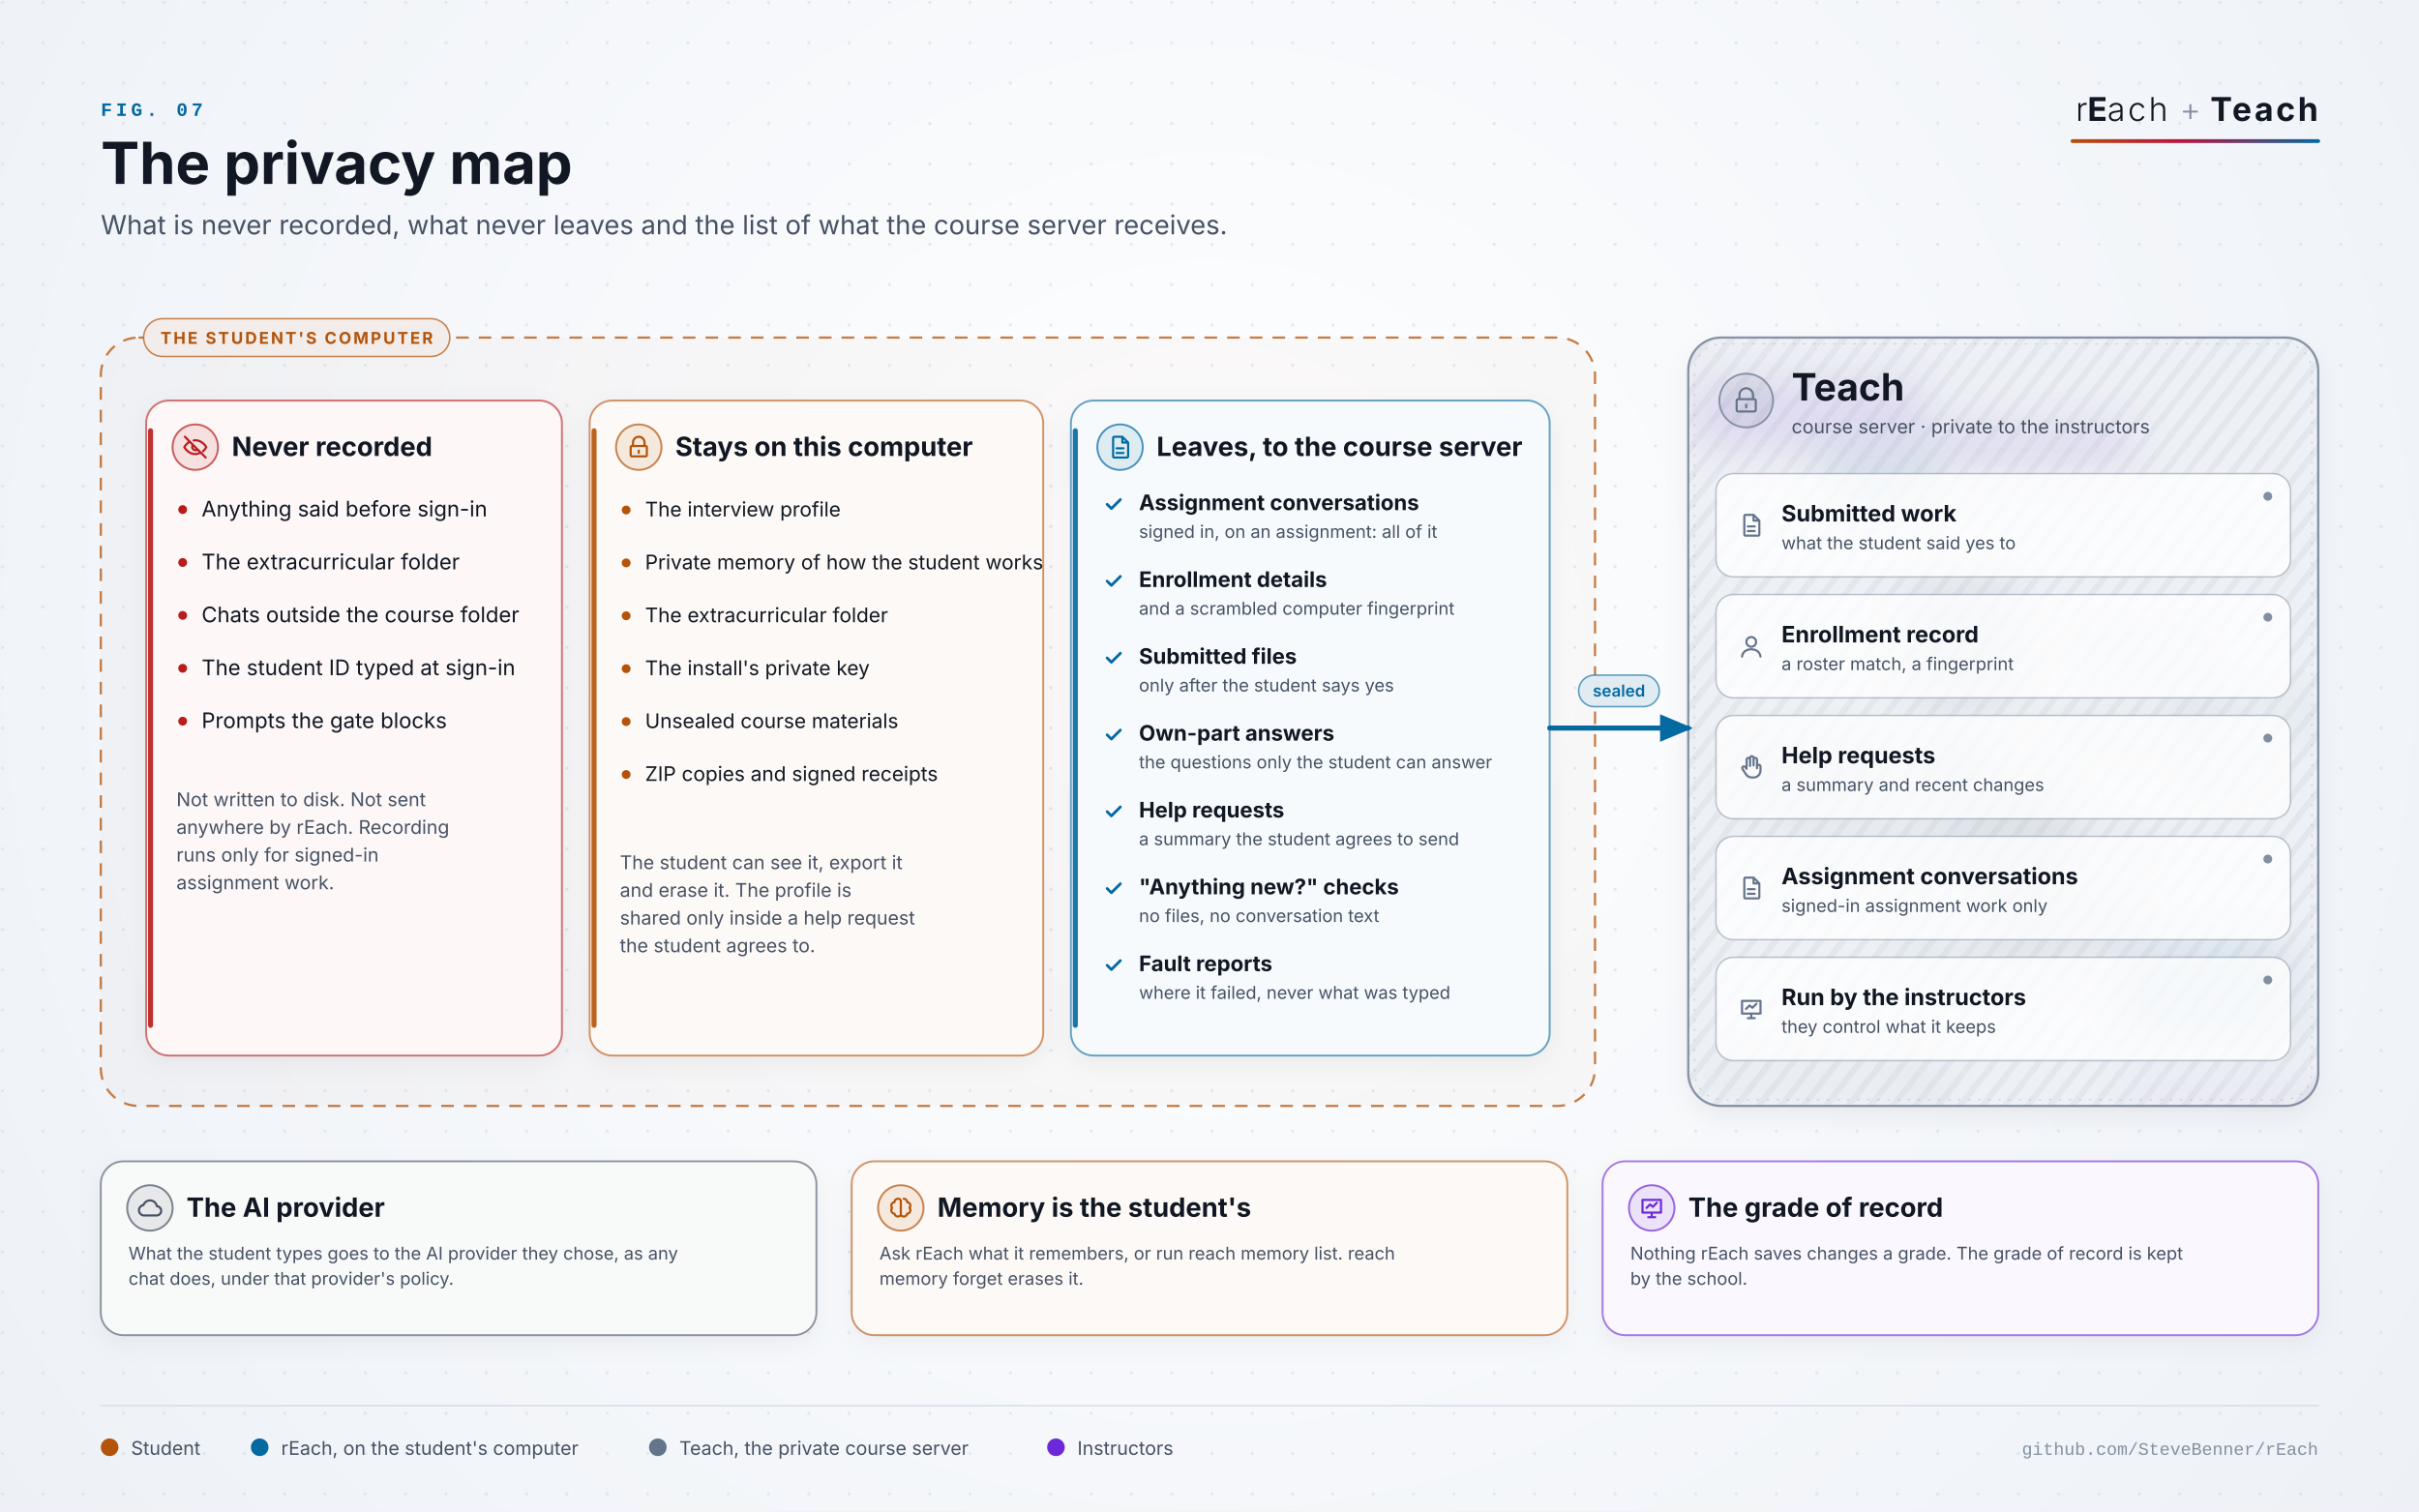
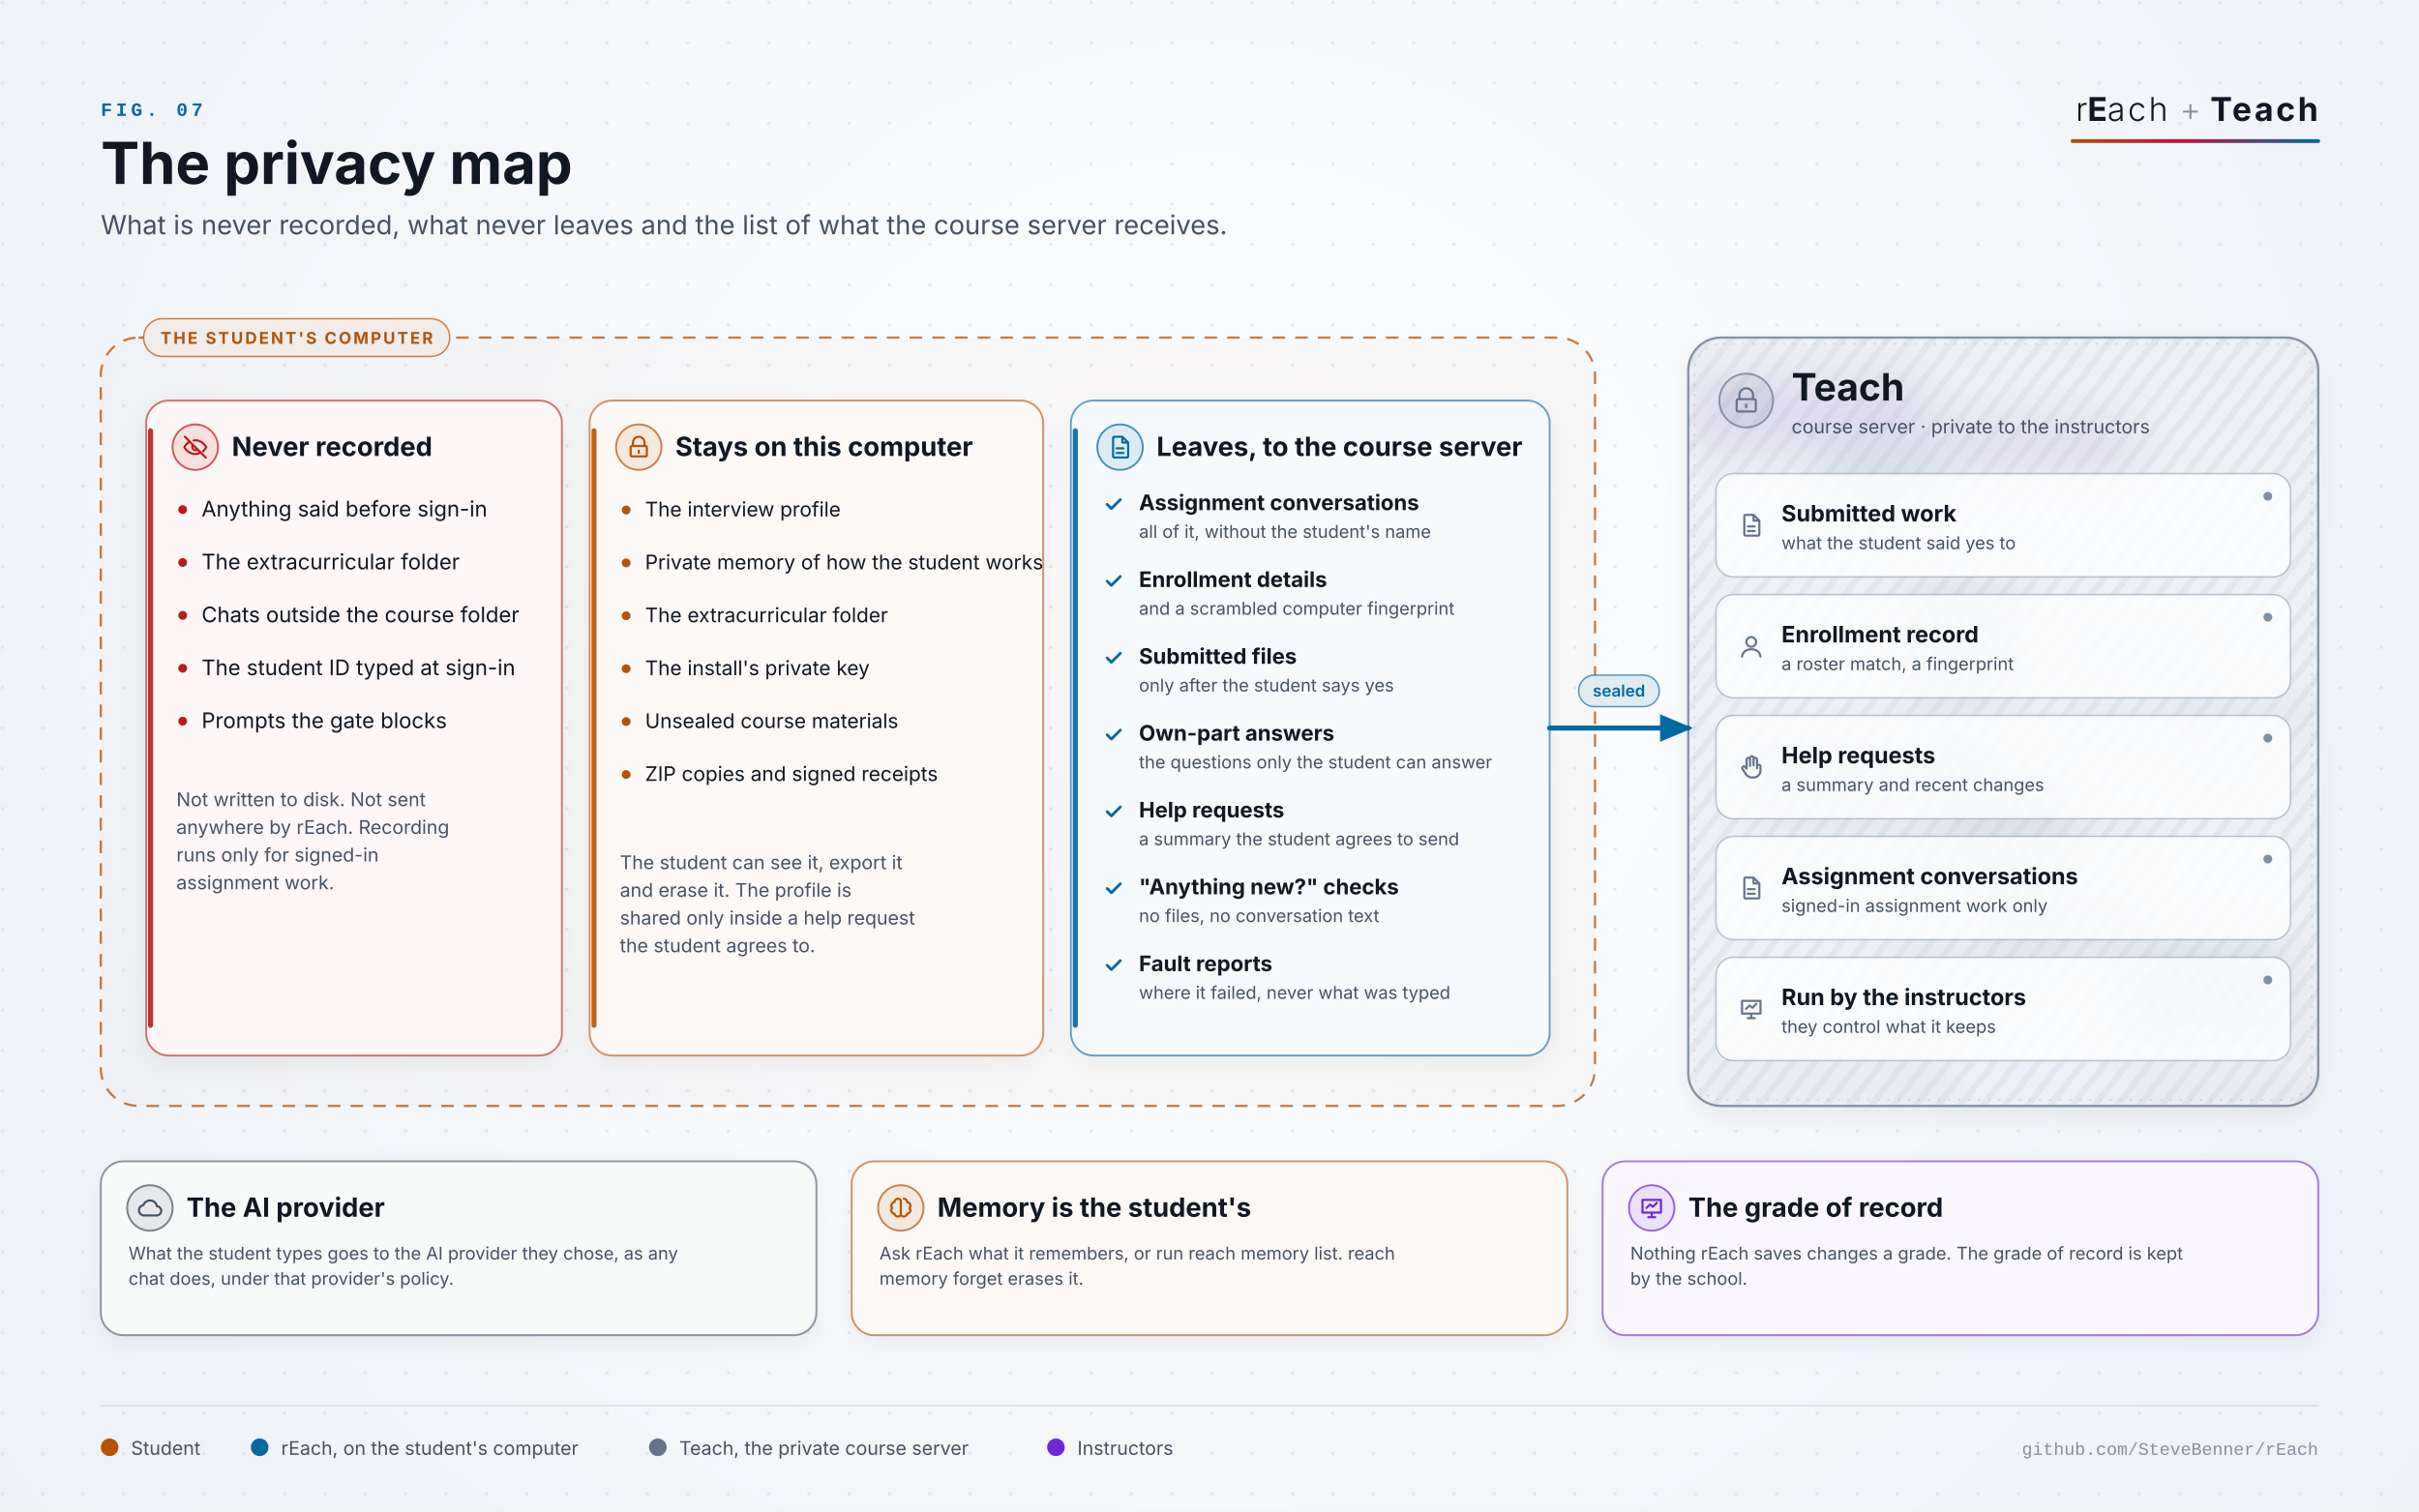
<svg xmlns="http://www.w3.org/2000/svg" viewBox="0 0 1920 1200" width="1920" height="1200" role="img" aria-labelledby="t d">
  <defs>
    <radialGradient id="bg" cx="960" cy="504" r="1190" gradientUnits="userSpaceOnUse">
      <stop offset="0" stop-color="#ffffff" />
      <stop offset=".5" stop-color="#f6f8fb" />
      <stop offset="1" stop-color="#edf1f6" />
    </radialGradient>
    <linearGradient id="warmcool" gradientUnits="userSpaceOnUse" x1="1640" y1="0" x2="1840" y2="0">
      <stop offset="0" stop-color="#b45309" />
      <stop offset=".45" stop-color="#be123c" />
      <stop offset="1" stop-color="#0369a1" />
    </linearGradient>
    <filter id="soft" x="-20%" y="-20%" width="140%" height="150%">
      <feGaussianBlur stdDeviation="10" />
    </filter>
    <filter id="frostblur" x="-10%" y="-10%" width="120%" height="120%">
      <feGaussianBlur stdDeviation="16" />
    </filter>
    <pattern id="hatch" width="14" height="14" patternUnits="userSpaceOnUse" patternTransform="rotate(38)">
      <rect width="5" height="14" fill="#64748b" fill-opacity="0.07" />
    </pattern>
    <pattern id="dots" width="32" height="32" patternUnits="userSpaceOnUse">
      <circle cx="2" cy="2" r="1.3" fill="#d3dae4" fill-opacity="0.5" />
    </pattern>
    <marker id="ar-student" viewBox="0 0 10 10" refX="8.6" refY="5" markerWidth="6.5" markerHeight="6.5" orient="auto-start-reverse">
      <path d="M0 .8L10 5L0 9.2Z" fill="#b45309" />
    </marker>
    <marker id="ar-reach" viewBox="0 0 10 10" refX="8.6" refY="5" markerWidth="6.5" markerHeight="6.5" orient="auto-start-reverse">
      <path d="M0 .8L10 5L0 9.2Z" fill="#0369a1" />
    </marker>
    <marker id="ar-teach" viewBox="0 0 10 10" refX="8.6" refY="5" markerWidth="6.5" markerHeight="6.5" orient="auto-start-reverse">
      <path d="M0 .8L10 5L0 9.2Z" fill="#64748b" />
    </marker>
    <marker id="ar-instructor" viewBox="0 0 10 10" refX="8.6" refY="5" markerWidth="6.5" markerHeight="6.5" orient="auto-start-reverse">
      <path d="M0 .8L10 5L0 9.2Z" fill="#6d28d9" />
    </marker>
    <marker id="ar-ok" viewBox="0 0 10 10" refX="8.6" refY="5" markerWidth="6.5" markerHeight="6.5" orient="auto-start-reverse">
      <path d="M0 .8L10 5L0 9.2Z" fill="#047857" />
    </marker>
    <marker id="ar-stop" viewBox="0 0 10 10" refX="8.6" refY="5" markerWidth="6.5" markerHeight="6.5" orient="auto-start-reverse">
      <path d="M0 .8L10 5L0 9.2Z" fill="#b91c1c" />
    </marker>
    <marker id="ar-soft" viewBox="0 0 10 10" refX="8.6" refY="5" markerWidth="6.5" markerHeight="6.5" orient="auto-start-reverse">
      <path d="M0 .8L10 5L0 9.2Z" fill="#465264" />
    </marker>
  </defs>
  <rect x="0" y="0" width="1920" height="1200" rx="0" fill="url(#bg)" />
  <rect x="0" y="0" width="1920" height="1200" rx="0" fill="url(#dots)" />
  <text x="80" y="92" font-family="ui-monospace,'SF Mono',Menlo,Consolas,'Liberation Mono',monospace" font-size="15" font-weight="700" fill="#0369a1" text-anchor="start" letter-spacing="3">FIG. 07</text>
  <text x="80" y="146" font-family="Inter,-apple-system,BlinkMacSystemFont,'Segoe UI',Helvetica,Arial,sans-serif" font-size="46" font-weight="650" fill="#111823" text-anchor="start">The privacy map</text>
  <text x="80" y="186" font-family="Inter,-apple-system,BlinkMacSystemFont,'Segoe UI',Helvetica,Arial,sans-serif" font-size="21" font-weight="400" fill="#465264" text-anchor="start">What is never recorded, what never leaves and the list of what the course server receives.</text>
  <text x="1840" y="96" text-anchor="end" font-family="Inter,-apple-system,BlinkMacSystemFont,'Segoe UI',Helvetica,Arial,sans-serif" font-size="26" font-weight="300" fill="#111823" letter-spacing="2">r<tspan font-weight="650">E</tspan>ach <tspan fill="#8490a1" font-weight="300">+</tspan>
    <tspan font-weight="650">Teach</tspan>
  </text>
  <path d="M1645.0 112H1840" stroke="url(#warmcool)" stroke-width="3" stroke-linecap="round" />
  <rect x="80" y="268" width="1186" height="610" rx="30" fill="#b45309" fill-opacity="0.021" stroke="#b45309" stroke-width="1.8" stroke-opacity="0.75" stroke-dasharray="10 8" />
  <rect x="114" y="253" width="243" height="30" rx="15" fill="#f6f8fb" />
  <rect x="114" y="253" width="243" height="30" rx="15" fill="#b45309" fill-opacity="0.07" stroke="#b45309" stroke-width="1.2" stroke-opacity="0.7" />
  <text x="235.5" y="273" font-family="Inter,-apple-system,BlinkMacSystemFont,'Segoe UI',Helvetica,Arial,sans-serif" font-size="13" font-weight="700" fill="#b45309" text-anchor="middle" letter-spacing="1.6">THE STUDENT'S COMPUTER</text>
  <rect x="116" y="324" width="330" height="520" rx="18" fill="#000000" fill-opacity="0.05" filter="url(#soft)" />
  <rect x="116" y="318" width="330" height="520" rx="18" fill="#ffffff" />
  <rect x="116" y="318" width="330" height="520" rx="18" fill="#b91c1c" fill-opacity="0.039" stroke="#b91c1c" stroke-width="1.5" stroke-opacity="0.6" />
  <rect x="117.5" y="340" width="4" height="476" rx="2" fill="#b91c1c" fill-opacity="0.9" />
  <circle cx="155" cy="355" r="18.04" fill="#b91c1c" fill-opacity="0.105" stroke="#b91c1c" stroke-width="1.5" stroke-opacity="0.7" />
  <path transform="translate(144.0 344.0) scale(0.9167)" d="M3 3l18 18M10.6 6.2A9.500 9.5 0 0 1 12 6c5 0 8.5 4 9.5 6a13 13 0 0 1-2.8 3.6M6.3 7.8A13 13 0 0 0 2.5 12c1 2 4.5 6 9.5 6a9 9 0 0 0 3.6-.8M9.9 9.9a3 3 0 0 0 4.2 4.2" fill="none" stroke="#b91c1c" stroke-width="1.85" stroke-linecap="round" stroke-linejoin="round" />
  <text x="184" y="362" font-family="Inter,-apple-system,BlinkMacSystemFont,'Segoe UI',Helvetica,Arial,sans-serif" font-size="21" font-weight="650" fill="#111823" text-anchor="start">Never recorded</text>
  <circle cx="145" cy="404.56" r="3.5" fill="#b91c1c" />
  <text x="160" y="410" font-family="Inter,-apple-system,BlinkMacSystemFont,'Segoe UI',Helvetica,Arial,sans-serif" font-size="17" font-weight="400" fill="#111823" text-anchor="start">Anything said before sign-in</text>
  <circle cx="145" cy="446.56" r="3.5" fill="#b91c1c" />
  <text x="160" y="452" font-family="Inter,-apple-system,BlinkMacSystemFont,'Segoe UI',Helvetica,Arial,sans-serif" font-size="17" font-weight="400" fill="#111823" text-anchor="start">The extracurricular folder</text>
  <circle cx="145" cy="488.56" r="3.5" fill="#b91c1c" />
  <text x="160" y="494" font-family="Inter,-apple-system,BlinkMacSystemFont,'Segoe UI',Helvetica,Arial,sans-serif" font-size="17" font-weight="400" fill="#111823" text-anchor="start">Chats outside the course folder</text>
  <circle cx="145" cy="530.56" r="3.5" fill="#b91c1c" />
  <text x="160" y="536" font-family="Inter,-apple-system,BlinkMacSystemFont,'Segoe UI',Helvetica,Arial,sans-serif" font-size="17" font-weight="400" fill="#111823" text-anchor="start">The student ID typed at sign-in</text>
  <circle cx="145" cy="572.56" r="3.5" fill="#b91c1c" />
  <text x="160" y="578" font-family="Inter,-apple-system,BlinkMacSystemFont,'Segoe UI',Helvetica,Arial,sans-serif" font-size="17" font-weight="400" fill="#111823" text-anchor="start">Prompts the gate blocks</text>
  <text x="140" y="640" font-family="Inter,-apple-system,BlinkMacSystemFont,'Segoe UI',Helvetica,Arial,sans-serif" font-size="15" font-weight="400" fill="#465264" text-anchor="start">Not written to disk. Not sent</text>
  <text x="140" y="662" font-family="Inter,-apple-system,BlinkMacSystemFont,'Segoe UI',Helvetica,Arial,sans-serif" font-size="15" font-weight="400" fill="#465264" text-anchor="start">anywhere by rEach. Recording</text>
  <text x="140" y="684" font-family="Inter,-apple-system,BlinkMacSystemFont,'Segoe UI',Helvetica,Arial,sans-serif" font-size="15" font-weight="400" fill="#465264" text-anchor="start">runs only for signed-in</text>
  <text x="140" y="706" font-family="Inter,-apple-system,BlinkMacSystemFont,'Segoe UI',Helvetica,Arial,sans-serif" font-size="15" font-weight="400" fill="#465264" text-anchor="start">assignment work.</text>
  <rect x="468" y="324" width="360" height="520" rx="18" fill="#000000" fill-opacity="0.05" filter="url(#soft)" />
  <rect x="468" y="318" width="360" height="520" rx="18" fill="#ffffff" />
  <rect x="468" y="318" width="360" height="520" rx="18" fill="#b45309" fill-opacity="0.039" stroke="#b45309" stroke-width="1.5" stroke-opacity="0.6" />
  <rect x="469.5" y="340" width="4" height="476" rx="2" fill="#b45309" fill-opacity="0.9" />
  <circle cx="507" cy="355" r="18.04" fill="#b45309" fill-opacity="0.105" stroke="#b45309" stroke-width="1.5" stroke-opacity="0.7" />
  <path transform="translate(496.0 344.0) scale(0.9167)" d="M7 11V8a5 5 0 0 1 10 0v3M6 11h12a1 1 0 0 1 1 1v7a1 1 0 0 1-1 1H6a1 1 0 0 1-1-1v-7a1 1 0 0 1 1-1ZM12 15v2" fill="none" stroke="#b45309" stroke-width="1.85" stroke-linecap="round" stroke-linejoin="round" />
  <text x="536" y="362" font-family="Inter,-apple-system,BlinkMacSystemFont,'Segoe UI',Helvetica,Arial,sans-serif" font-size="21" font-weight="650" fill="#111823" text-anchor="start">Stays on this computer</text>
  <circle cx="497" cy="404.88" r="3.5" fill="#b45309" />
  <text x="512" y="410" font-family="Inter,-apple-system,BlinkMacSystemFont,'Segoe UI',Helvetica,Arial,sans-serif" font-size="16" font-weight="400" fill="#111823" text-anchor="start">The interview profile</text>
  <circle cx="497" cy="446.88" r="3.5" fill="#b45309" />
  <text x="512" y="452" font-family="Inter,-apple-system,BlinkMacSystemFont,'Segoe UI',Helvetica,Arial,sans-serif" font-size="16" font-weight="400" fill="#111823" text-anchor="start">Private memory of how the student works</text>
  <circle cx="497" cy="488.88" r="3.5" fill="#b45309" />
  <text x="512" y="494" font-family="Inter,-apple-system,BlinkMacSystemFont,'Segoe UI',Helvetica,Arial,sans-serif" font-size="16" font-weight="400" fill="#111823" text-anchor="start">The extracurricular folder</text>
  <circle cx="497" cy="530.88" r="3.5" fill="#b45309" />
  <text x="512" y="536" font-family="Inter,-apple-system,BlinkMacSystemFont,'Segoe UI',Helvetica,Arial,sans-serif" font-size="16" font-weight="400" fill="#111823" text-anchor="start">The install's private key</text>
  <circle cx="497" cy="572.88" r="3.5" fill="#b45309" />
  <text x="512" y="578" font-family="Inter,-apple-system,BlinkMacSystemFont,'Segoe UI',Helvetica,Arial,sans-serif" font-size="16" font-weight="400" fill="#111823" text-anchor="start">Unsealed course materials</text>
  <circle cx="497" cy="614.88" r="3.5" fill="#b45309" />
  <text x="512" y="620" font-family="Inter,-apple-system,BlinkMacSystemFont,'Segoe UI',Helvetica,Arial,sans-serif" font-size="16" font-weight="400" fill="#111823" text-anchor="start">ZIP copies and signed receipts</text>
  <text x="492" y="690" font-family="Inter,-apple-system,BlinkMacSystemFont,'Segoe UI',Helvetica,Arial,sans-serif" font-size="15" font-weight="400" fill="#465264" text-anchor="start">The student can see it, export it</text>
  <text x="492" y="712" font-family="Inter,-apple-system,BlinkMacSystemFont,'Segoe UI',Helvetica,Arial,sans-serif" font-size="15" font-weight="400" fill="#465264" text-anchor="start">and erase it. The profile is</text>
  <text x="492" y="734" font-family="Inter,-apple-system,BlinkMacSystemFont,'Segoe UI',Helvetica,Arial,sans-serif" font-size="15" font-weight="400" fill="#465264" text-anchor="start">shared only inside a help request</text>
  <text x="492" y="756" font-family="Inter,-apple-system,BlinkMacSystemFont,'Segoe UI',Helvetica,Arial,sans-serif" font-size="15" font-weight="400" fill="#465264" text-anchor="start">the student agrees to.</text>
  <rect x="850" y="324" width="380" height="520" rx="18" fill="#000000" fill-opacity="0.05" filter="url(#soft)" />
  <rect x="850" y="318" width="380" height="520" rx="18" fill="#ffffff" />
  <rect x="850" y="318" width="380" height="520" rx="18" fill="#0369a1" fill-opacity="0.039" stroke="#0369a1" stroke-width="1.5" stroke-opacity="0.6" />
  <rect x="851.5" y="340" width="4" height="476" rx="2" fill="#0369a1" fill-opacity="0.9" />
  <circle cx="889" cy="355" r="18.04" fill="#0369a1" fill-opacity="0.105" stroke="#0369a1" stroke-width="1.5" stroke-opacity="0.7" />
  <path transform="translate(878.0 344.0) scale(0.9167)" d="M7 3h7l5 5v12a1 1 0 0 1-1 1H7a1 1 0 0 1-1-1V4a1 1 0 0 1 1-1ZM14 3v5h5M9 13h6M9 17h6" fill="none" stroke="#0369a1" stroke-width="1.85" stroke-linecap="round" stroke-linejoin="round" />
  <text x="918" y="362" font-family="Inter,-apple-system,BlinkMacSystemFont,'Segoe UI',Helvetica,Arial,sans-serif" font-size="21" font-weight="650" fill="#111823" text-anchor="start">Leaves, to the course server</text>
  <path transform="translate(875.0 391.0) scale(0.75)" d="M5 12.5l4.5 4.5L19 7.5" fill="none" stroke="#0369a1" stroke-width="2.93" stroke-linecap="round" stroke-linejoin="round" />
  <text x="904" y="405" font-family="Inter,-apple-system,BlinkMacSystemFont,'Segoe UI',Helvetica,Arial,sans-serif" font-size="17" font-weight="650" fill="#111823" text-anchor="start">Assignment conversations</text>
-   <text x="904" y="427" font-family="Inter,-apple-system,BlinkMacSystemFont,'Segoe UI',Helvetica,Arial,sans-serif" font-size="14" font-weight="400" fill="#465264" text-anchor="start">signed in, on an assignment: all of it</text>
+   <text x="904" y="427" font-family="Inter,-apple-system,BlinkMacSystemFont,'Segoe UI',Helvetica,Arial,sans-serif" font-size="14" font-weight="400" fill="#465264" text-anchor="start">all of it, without the student's name</text>
  <path transform="translate(875.0 452.0) scale(0.75)" d="M5 12.5l4.5 4.5L19 7.5" fill="none" stroke="#0369a1" stroke-width="2.93" stroke-linecap="round" stroke-linejoin="round" />
  <text x="904" y="466" font-family="Inter,-apple-system,BlinkMacSystemFont,'Segoe UI',Helvetica,Arial,sans-serif" font-size="17" font-weight="650" fill="#111823" text-anchor="start">Enrollment details</text>
  <text x="904" y="488" font-family="Inter,-apple-system,BlinkMacSystemFont,'Segoe UI',Helvetica,Arial,sans-serif" font-size="14" font-weight="400" fill="#465264" text-anchor="start">and a scrambled computer fingerprint</text>
  <path transform="translate(875.0 513.0) scale(0.75)" d="M5 12.5l4.5 4.5L19 7.5" fill="none" stroke="#0369a1" stroke-width="2.93" stroke-linecap="round" stroke-linejoin="round" />
  <text x="904" y="527" font-family="Inter,-apple-system,BlinkMacSystemFont,'Segoe UI',Helvetica,Arial,sans-serif" font-size="17" font-weight="650" fill="#111823" text-anchor="start">Submitted files</text>
  <text x="904" y="549" font-family="Inter,-apple-system,BlinkMacSystemFont,'Segoe UI',Helvetica,Arial,sans-serif" font-size="14" font-weight="400" fill="#465264" text-anchor="start">only after the student says yes</text>
  <path transform="translate(875.0 574.0) scale(0.75)" d="M5 12.5l4.5 4.5L19 7.5" fill="none" stroke="#0369a1" stroke-width="2.93" stroke-linecap="round" stroke-linejoin="round" />
  <text x="904" y="588" font-family="Inter,-apple-system,BlinkMacSystemFont,'Segoe UI',Helvetica,Arial,sans-serif" font-size="17" font-weight="650" fill="#111823" text-anchor="start">Own-part answers</text>
  <text x="904" y="610" font-family="Inter,-apple-system,BlinkMacSystemFont,'Segoe UI',Helvetica,Arial,sans-serif" font-size="14" font-weight="400" fill="#465264" text-anchor="start">the questions only the student can answer</text>
  <path transform="translate(875.0 635.0) scale(0.75)" d="M5 12.5l4.5 4.5L19 7.5" fill="none" stroke="#0369a1" stroke-width="2.93" stroke-linecap="round" stroke-linejoin="round" />
  <text x="904" y="649" font-family="Inter,-apple-system,BlinkMacSystemFont,'Segoe UI',Helvetica,Arial,sans-serif" font-size="17" font-weight="650" fill="#111823" text-anchor="start">Help requests</text>
  <text x="904" y="671" font-family="Inter,-apple-system,BlinkMacSystemFont,'Segoe UI',Helvetica,Arial,sans-serif" font-size="14" font-weight="400" fill="#465264" text-anchor="start">a summary the student agrees to send</text>
  <path transform="translate(875.0 696.0) scale(0.75)" d="M5 12.5l4.5 4.5L19 7.5" fill="none" stroke="#0369a1" stroke-width="2.93" stroke-linecap="round" stroke-linejoin="round" />
  <text x="904" y="710" font-family="Inter,-apple-system,BlinkMacSystemFont,'Segoe UI',Helvetica,Arial,sans-serif" font-size="17" font-weight="650" fill="#111823" text-anchor="start">"Anything new?" checks</text>
  <text x="904" y="732" font-family="Inter,-apple-system,BlinkMacSystemFont,'Segoe UI',Helvetica,Arial,sans-serif" font-size="14" font-weight="400" fill="#465264" text-anchor="start">no files, no conversation text</text>
  <path transform="translate(875.0 757.0) scale(0.75)" d="M5 12.5l4.5 4.5L19 7.5" fill="none" stroke="#0369a1" stroke-width="2.93" stroke-linecap="round" stroke-linejoin="round" />
  <text x="904" y="771" font-family="Inter,-apple-system,BlinkMacSystemFont,'Segoe UI',Helvetica,Arial,sans-serif" font-size="17" font-weight="650" fill="#111823" text-anchor="start">Fault reports</text>
  <text x="904" y="793" font-family="Inter,-apple-system,BlinkMacSystemFont,'Segoe UI',Helvetica,Arial,sans-serif" font-size="14" font-weight="400" fill="#465264" text-anchor="start">where it failed, never what was typed</text>
  <rect x="1340" y="276" width="500" height="610" rx="26" fill="#000000" fill-opacity="0.06" filter="url(#soft)" />
  <rect x="1340" y="268" width="500" height="610" rx="26" fill="#ffffff" />
  <clipPath id="fr1">
    <rect x="1340" y="268" width="500" height="610" rx="26" />
  </clipPath>
  <g clip-path="url(#fr1)">
    <g filter="url(#frostblur)" opacity="0.12">
      <rect x="1515" y="464" width="85" height="93" rx="8" fill="#64748b" />
      <circle cx="1551" cy="616" r="32" fill="#0369a1" />
      <path d="M1363 852h169v72h48" fill="none" stroke="#64748b" stroke-width="10" stroke-linecap="round" />
      <rect x="1507" y="336" width="187" height="33" rx="8" fill="#6d28d9" />
      <circle cx="1768" cy="780" r="29" fill="#64748b" />
      <path d="M1651 518h86v49h100" fill="none" stroke="#0369a1" stroke-width="10" stroke-linecap="round" />
      <rect x="1384" y="593" width="116" height="50" rx="8" fill="#64748b" />
      <circle cx="1523" cy="380" r="18" fill="#6d28d9" />
      <path d="M1630 580h118v34h49" fill="none" stroke="#64748b" stroke-width="10" stroke-linecap="round" />
      <rect x="1683" y="751" width="132" height="74" rx="8" fill="#0369a1" />
      <circle cx="1597" cy="668" r="49" fill="#64748b" />
      <path d="M1689 872h151v53h50" fill="none" stroke="#6d28d9" stroke-width="10" stroke-linecap="round" />
      <rect x="1573" y="716" width="121" height="33" rx="8" fill="#64748b" />
      <circle cx="1491" cy="360" r="50" fill="#0369a1" />
      <path d="M1489 624h147v49h67" fill="none" stroke="#64748b" stroke-width="10" stroke-linecap="round" />
      <rect x="1344" y="301" width="183" height="56" rx="8" fill="#6d28d9" />
      <circle cx="1525" cy="683" r="20" fill="#64748b" />
      <path d="M1423 670h101v97h115" fill="none" stroke="#0369a1" stroke-width="10" stroke-linecap="round" />
    </g>
    <rect x="1340" y="268" width="500" height="610" fill="#8fa0b6" fill-opacity="0.16" />
    <rect x="1340" y="268" width="500" height="610" fill="url(#hatch)" />
  </g>
  <rect x="1340" y="268" width="500" height="610" rx="26" fill="none" stroke="#64748b" stroke-width="1.8" stroke-opacity="0.75" />
  <rect x="1345" y="273" width="490" height="600" rx="22" fill="none" stroke="#64748b" stroke-width="1" stroke-opacity="0.22" stroke-dasharray="2 6" />
  <circle cx="1386" cy="318" r="21.32" fill="#64748b" fill-opacity="0.105" stroke="#64748b" stroke-width="1.5" stroke-opacity="0.7" />
  <path transform="translate(1373.0 305.0) scale(1.0833)" d="M7 11V8a5 5 0 0 1 10 0v3M6 11h12a1 1 0 0 1 1 1v7a1 1 0 0 1-1 1H6a1 1 0 0 1-1-1v-7a1 1 0 0 1 1-1ZM12 15v2" fill="none" stroke="#64748b" stroke-width="1.57" stroke-linecap="round" stroke-linejoin="round" />
  <text x="1422" y="318" font-family="Inter,-apple-system,BlinkMacSystemFont,'Segoe UI',Helvetica,Arial,sans-serif" font-size="30" font-weight="650" fill="#111823" text-anchor="start">Teach</text>
  <text x="1422" y="344" font-family="Inter,-apple-system,BlinkMacSystemFont,'Segoe UI',Helvetica,Arial,sans-serif" font-size="15" font-weight="400" fill="#465264" text-anchor="start">course server · private to the instructors</text>
  <rect x="1362.0" y="376" width="456.0" height="82" rx="14" fill="#ffffff" fill-opacity="0.78" stroke="#64748b" stroke-width="1.2" stroke-opacity="0.4" />
  <path transform="translate(1379.0 406.0) scale(0.9167)" d="M7 3h7l5 5v12a1 1 0 0 1-1 1H7a1 1 0 0 1-1-1V4a1 1 0 0 1 1-1ZM14 3v5h5M9 13h6M9 17h6" fill="none" stroke="#64748b" stroke-width="1.85" stroke-linecap="round" stroke-linejoin="round" />
  <text x="1414.0" y="414.0" font-family="Inter,-apple-system,BlinkMacSystemFont,'Segoe UI',Helvetica,Arial,sans-serif" font-size="18" font-weight="650" fill="#111823" text-anchor="start">Submitted work</text>
  <text x="1414.0" y="436.0" font-family="Inter,-apple-system,BlinkMacSystemFont,'Segoe UI',Helvetica,Arial,sans-serif" font-size="14" font-weight="400" fill="#465264" text-anchor="start">what the student said yes to</text>
  <circle cx="1800.0" cy="394" r="3.5" fill="#64748b" fill-opacity="0.8" />
  <rect x="1362.0" y="472" width="456.0" height="82" rx="14" fill="#ffffff" fill-opacity="0.78" stroke="#64748b" stroke-width="1.2" stroke-opacity="0.4" />
  <path transform="translate(1379.0 502.0) scale(0.9167)" d="M12 12.5a4.2 4.2 0 1 0 0-8.4 4.2 4.2 0 0 0 0 8.4ZM4 21c.6-4.2 3.8-6.3 8-6.3s7.4 2.1 8 6.3" fill="none" stroke="#64748b" stroke-width="1.85" stroke-linecap="round" stroke-linejoin="round" />
  <text x="1414.0" y="510.0" font-family="Inter,-apple-system,BlinkMacSystemFont,'Segoe UI',Helvetica,Arial,sans-serif" font-size="18" font-weight="650" fill="#111823" text-anchor="start">Enrollment record</text>
  <text x="1414.0" y="532.0" font-family="Inter,-apple-system,BlinkMacSystemFont,'Segoe UI',Helvetica,Arial,sans-serif" font-size="14" font-weight="400" fill="#465264" text-anchor="start">a roster match, a fingerprint</text>
  <circle cx="1800.0" cy="490" r="3.5" fill="#64748b" fill-opacity="0.8" />
  <rect x="1362.0" y="568" width="456.0" height="82" rx="14" fill="#ffffff" fill-opacity="0.78" stroke="#64748b" stroke-width="1.2" stroke-opacity="0.4" />
  <path transform="translate(1379.0 598.0) scale(0.9167)" d="M8 12V5.5a1.5 1.5 0 0 1 3 0V11M11 10.5V4a1.5 1.5 0 0 1 3 0v6.5M14 10.5V5.5a1.5 1.5 0 0 1 3 0V13M17 11.5a1.5 1.5 0 0 1 3 0V15a6 6 0 0 1-6 6h-1.5a6 6 0 0 1-5-2.7L4.3 13.5a1.5 1.5 0 0 1 2.5-1.6L8 13.5" fill="none" stroke="#64748b" stroke-width="1.85" stroke-linecap="round" stroke-linejoin="round" />
  <text x="1414.0" y="606.0" font-family="Inter,-apple-system,BlinkMacSystemFont,'Segoe UI',Helvetica,Arial,sans-serif" font-size="18" font-weight="650" fill="#111823" text-anchor="start">Help requests</text>
  <text x="1414.0" y="628.0" font-family="Inter,-apple-system,BlinkMacSystemFont,'Segoe UI',Helvetica,Arial,sans-serif" font-size="14" font-weight="400" fill="#465264" text-anchor="start">a summary and recent changes</text>
  <circle cx="1800.0" cy="586" r="3.5" fill="#64748b" fill-opacity="0.8" />
  <rect x="1362.0" y="664" width="456.0" height="82" rx="14" fill="#ffffff" fill-opacity="0.78" stroke="#64748b" stroke-width="1.2" stroke-opacity="0.4" />
  <path transform="translate(1379.0 694.0) scale(0.9167)" d="M7 3h7l5 5v12a1 1 0 0 1-1 1H7a1 1 0 0 1-1-1V4a1 1 0 0 1 1-1ZM14 3v5h5M9 13h6M9 17h6" fill="none" stroke="#64748b" stroke-width="1.85" stroke-linecap="round" stroke-linejoin="round" />
  <text x="1414.0" y="702.0" font-family="Inter,-apple-system,BlinkMacSystemFont,'Segoe UI',Helvetica,Arial,sans-serif" font-size="18" font-weight="650" fill="#111823" text-anchor="start">Assignment conversations</text>
  <text x="1414.0" y="724.0" font-family="Inter,-apple-system,BlinkMacSystemFont,'Segoe UI',Helvetica,Arial,sans-serif" font-size="14" font-weight="400" fill="#465264" text-anchor="start">signed-in assignment work only</text>
  <circle cx="1800.0" cy="682" r="3.5" fill="#64748b" fill-opacity="0.8" />
  <rect x="1362.0" y="760" width="456.0" height="82" rx="14" fill="#ffffff" fill-opacity="0.78" stroke="#64748b" stroke-width="1.2" stroke-opacity="0.4" />
  <path transform="translate(1379.0 790.0) scale(0.9167)" d="M4 5h16v11H4zM9 20h6M12 16v4M7.5 12l3-3 2.5 2 3.5-3.5" fill="none" stroke="#64748b" stroke-width="1.85" stroke-linecap="round" stroke-linejoin="round" />
  <text x="1414.0" y="798.0" font-family="Inter,-apple-system,BlinkMacSystemFont,'Segoe UI',Helvetica,Arial,sans-serif" font-size="18" font-weight="650" fill="#111823" text-anchor="start">Run by the instructors</text>
  <text x="1414.0" y="820.0" font-family="Inter,-apple-system,BlinkMacSystemFont,'Segoe UI',Helvetica,Arial,sans-serif" font-size="14" font-weight="400" fill="#465264" text-anchor="start">they control what it keeps</text>
  <circle cx="1800.0" cy="778" r="3.5" fill="#64748b" fill-opacity="0.8" />
  <path d="M1230 578L1340 578" fill="none" stroke="#0369a1" stroke-width="4" stroke-linecap="round" stroke-linejoin="round" marker-end="url(#ar-reach)" />
  <rect x="1253.0" y="536" width="64" height="25" rx="12.5" fill="#f6f8fb" />
  <rect x="1253.0" y="536" width="64" height="25" rx="12.5" fill="#0369a1" fill-opacity="0.091" stroke="#0369a1" stroke-width="1.2" stroke-opacity="0.65" />
  <text x="1285.0" y="553.0" font-family="Inter,-apple-system,BlinkMacSystemFont,'Segoe UI',Helvetica,Arial,sans-serif" font-size="13" font-weight="600" fill="#0369a1" text-anchor="middle">sealed</text>
  <rect x="80" y="928" width="568" height="138" rx="18" fill="#000000" fill-opacity="0.05" filter="url(#soft)" />
  <rect x="80" y="922" width="568" height="138" rx="18" fill="#ffffff" />
  <rect x="80" y="922" width="568" height="138" rx="18" fill="#465264" fill-opacity="0.039" stroke="#465264" stroke-width="1.5" stroke-opacity="0.6" />
  <circle cx="119" cy="959" r="18.04" fill="#465264" fill-opacity="0.105" stroke="#465264" stroke-width="1.5" stroke-opacity="0.7" />
  <path transform="translate(108.0 948.0) scale(0.9167)" d="M7 18.5a4.5 4.5 0 0 1-.6-8.96A6 6 0 0 1 18 10.5a4 4 0 0 1-.5 8H7Z" fill="none" stroke="#465264" stroke-width="1.85" stroke-linecap="round" stroke-linejoin="round" />
  <text x="148" y="966" font-family="Inter,-apple-system,BlinkMacSystemFont,'Segoe UI',Helvetica,Arial,sans-serif" font-size="21" font-weight="650" fill="#111823" text-anchor="start">The AI provider</text>
  <text x="102" y="1000" font-family="Inter,-apple-system,BlinkMacSystemFont,'Segoe UI',Helvetica,Arial,sans-serif" font-size="14" font-weight="400" fill="#465264" text-anchor="start">What the student types goes to the AI provider they chose, as any</text>
  <text x="102" y="1020" font-family="Inter,-apple-system,BlinkMacSystemFont,'Segoe UI',Helvetica,Arial,sans-serif" font-size="14" font-weight="400" fill="#465264" text-anchor="start">chat does, under that provider's policy.</text>
  <rect x="676" y="928" width="568" height="138" rx="18" fill="#000000" fill-opacity="0.05" filter="url(#soft)" />
  <rect x="676" y="922" width="568" height="138" rx="18" fill="#ffffff" />
  <rect x="676" y="922" width="568" height="138" rx="18" fill="#b45309" fill-opacity="0.039" stroke="#b45309" stroke-width="1.5" stroke-opacity="0.6" />
  <circle cx="715" cy="959" r="18.04" fill="#b45309" fill-opacity="0.105" stroke="#b45309" stroke-width="1.5" stroke-opacity="0.7" />
  <path transform="translate(704.0 948.0) scale(0.9167)" d="M9.5 4a3 3 0 0 0-3 3 3 3 0 0 0-2 5 3 3 0 0 0 2 5 3 3 0 0 0 5.5 1V5.5A2.5 2.5 0 0 0 9.5 4ZM14.5 4a3 3 0 0 1 3 3 3 3 0 0 1 2 5 3 3 0 0 1-2 5 3 3 0 0 1-5.5 1" fill="none" stroke="#b45309" stroke-width="1.85" stroke-linecap="round" stroke-linejoin="round" />
  <text x="744" y="966" font-family="Inter,-apple-system,BlinkMacSystemFont,'Segoe UI',Helvetica,Arial,sans-serif" font-size="21" font-weight="650" fill="#111823" text-anchor="start">Memory is the student's</text>
  <text x="698" y="1000" font-family="Inter,-apple-system,BlinkMacSystemFont,'Segoe UI',Helvetica,Arial,sans-serif" font-size="14" font-weight="400" fill="#465264" text-anchor="start">Ask rEach what it remembers, or run reach memory list. reach</text>
  <text x="698" y="1020" font-family="Inter,-apple-system,BlinkMacSystemFont,'Segoe UI',Helvetica,Arial,sans-serif" font-size="14" font-weight="400" fill="#465264" text-anchor="start">memory forget erases it.</text>
  <rect x="1272" y="928" width="568" height="138" rx="18" fill="#000000" fill-opacity="0.05" filter="url(#soft)" />
  <rect x="1272" y="922" width="568" height="138" rx="18" fill="#ffffff" />
  <rect x="1272" y="922" width="568" height="138" rx="18" fill="#6d28d9" fill-opacity="0.039" stroke="#6d28d9" stroke-width="1.5" stroke-opacity="0.6" />
  <circle cx="1311" cy="959" r="18.04" fill="#6d28d9" fill-opacity="0.105" stroke="#6d28d9" stroke-width="1.5" stroke-opacity="0.7" />
  <path transform="translate(1300.0 948.0) scale(0.9167)" d="M4 5h16v11H4zM9 20h6M12 16v4M7.5 12l3-3 2.5 2 3.5-3.5" fill="none" stroke="#6d28d9" stroke-width="1.85" stroke-linecap="round" stroke-linejoin="round" />
  <text x="1340" y="966" font-family="Inter,-apple-system,BlinkMacSystemFont,'Segoe UI',Helvetica,Arial,sans-serif" font-size="21" font-weight="650" fill="#111823" text-anchor="start">The grade of record</text>
  <text x="1294" y="1000" font-family="Inter,-apple-system,BlinkMacSystemFont,'Segoe UI',Helvetica,Arial,sans-serif" font-size="14" font-weight="400" fill="#465264" text-anchor="start">Nothing rEach saves changes a grade. The grade of record is kept</text>
  <text x="1294" y="1020" font-family="Inter,-apple-system,BlinkMacSystemFont,'Segoe UI',Helvetica,Arial,sans-serif" font-size="14" font-weight="400" fill="#465264" text-anchor="start">by the school.</text>
  <line x1="80" y1="1116" x2="1840" y2="1116" stroke="#d3dae4" stroke-width="1" stroke-linecap="round" />
  <circle cx="87" cy="1149" r="7" fill="#b45309" />
  <text x="104" y="1155" font-family="Inter,-apple-system,BlinkMacSystemFont,'Segoe UI',Helvetica,Arial,sans-serif" font-size="15" font-weight="400" fill="#465264" text-anchor="start">Student</text>
  <circle cx="206.125" cy="1149" r="7" fill="#0369a1" />
  <text x="223.125" y="1155" font-family="Inter,-apple-system,BlinkMacSystemFont,'Segoe UI',Helvetica,Arial,sans-serif" font-size="15" font-weight="400" fill="#465264" text-anchor="start">rEach, on the student's computer</text>
  <circle cx="522.125" cy="1149" r="7" fill="#64748b" />
  <text x="539.125" y="1155" font-family="Inter,-apple-system,BlinkMacSystemFont,'Segoe UI',Helvetica,Arial,sans-serif" font-size="15" font-weight="400" fill="#465264" text-anchor="start">Teach, the private course server</text>
  <circle cx="838.125" cy="1149" r="7" fill="#6d28d9" />
  <text x="855.125" y="1155" font-family="Inter,-apple-system,BlinkMacSystemFont,'Segoe UI',Helvetica,Arial,sans-serif" font-size="15" font-weight="400" fill="#465264" text-anchor="start">Instructors</text>
  <text x="1840" y="1155" font-family="ui-monospace,'SF Mono',Menlo,Consolas,'Liberation Mono',monospace" font-size="14" font-weight="400" fill="#8490a1" text-anchor="end">github.com/SteveBenner/rEach</text>
</svg>
